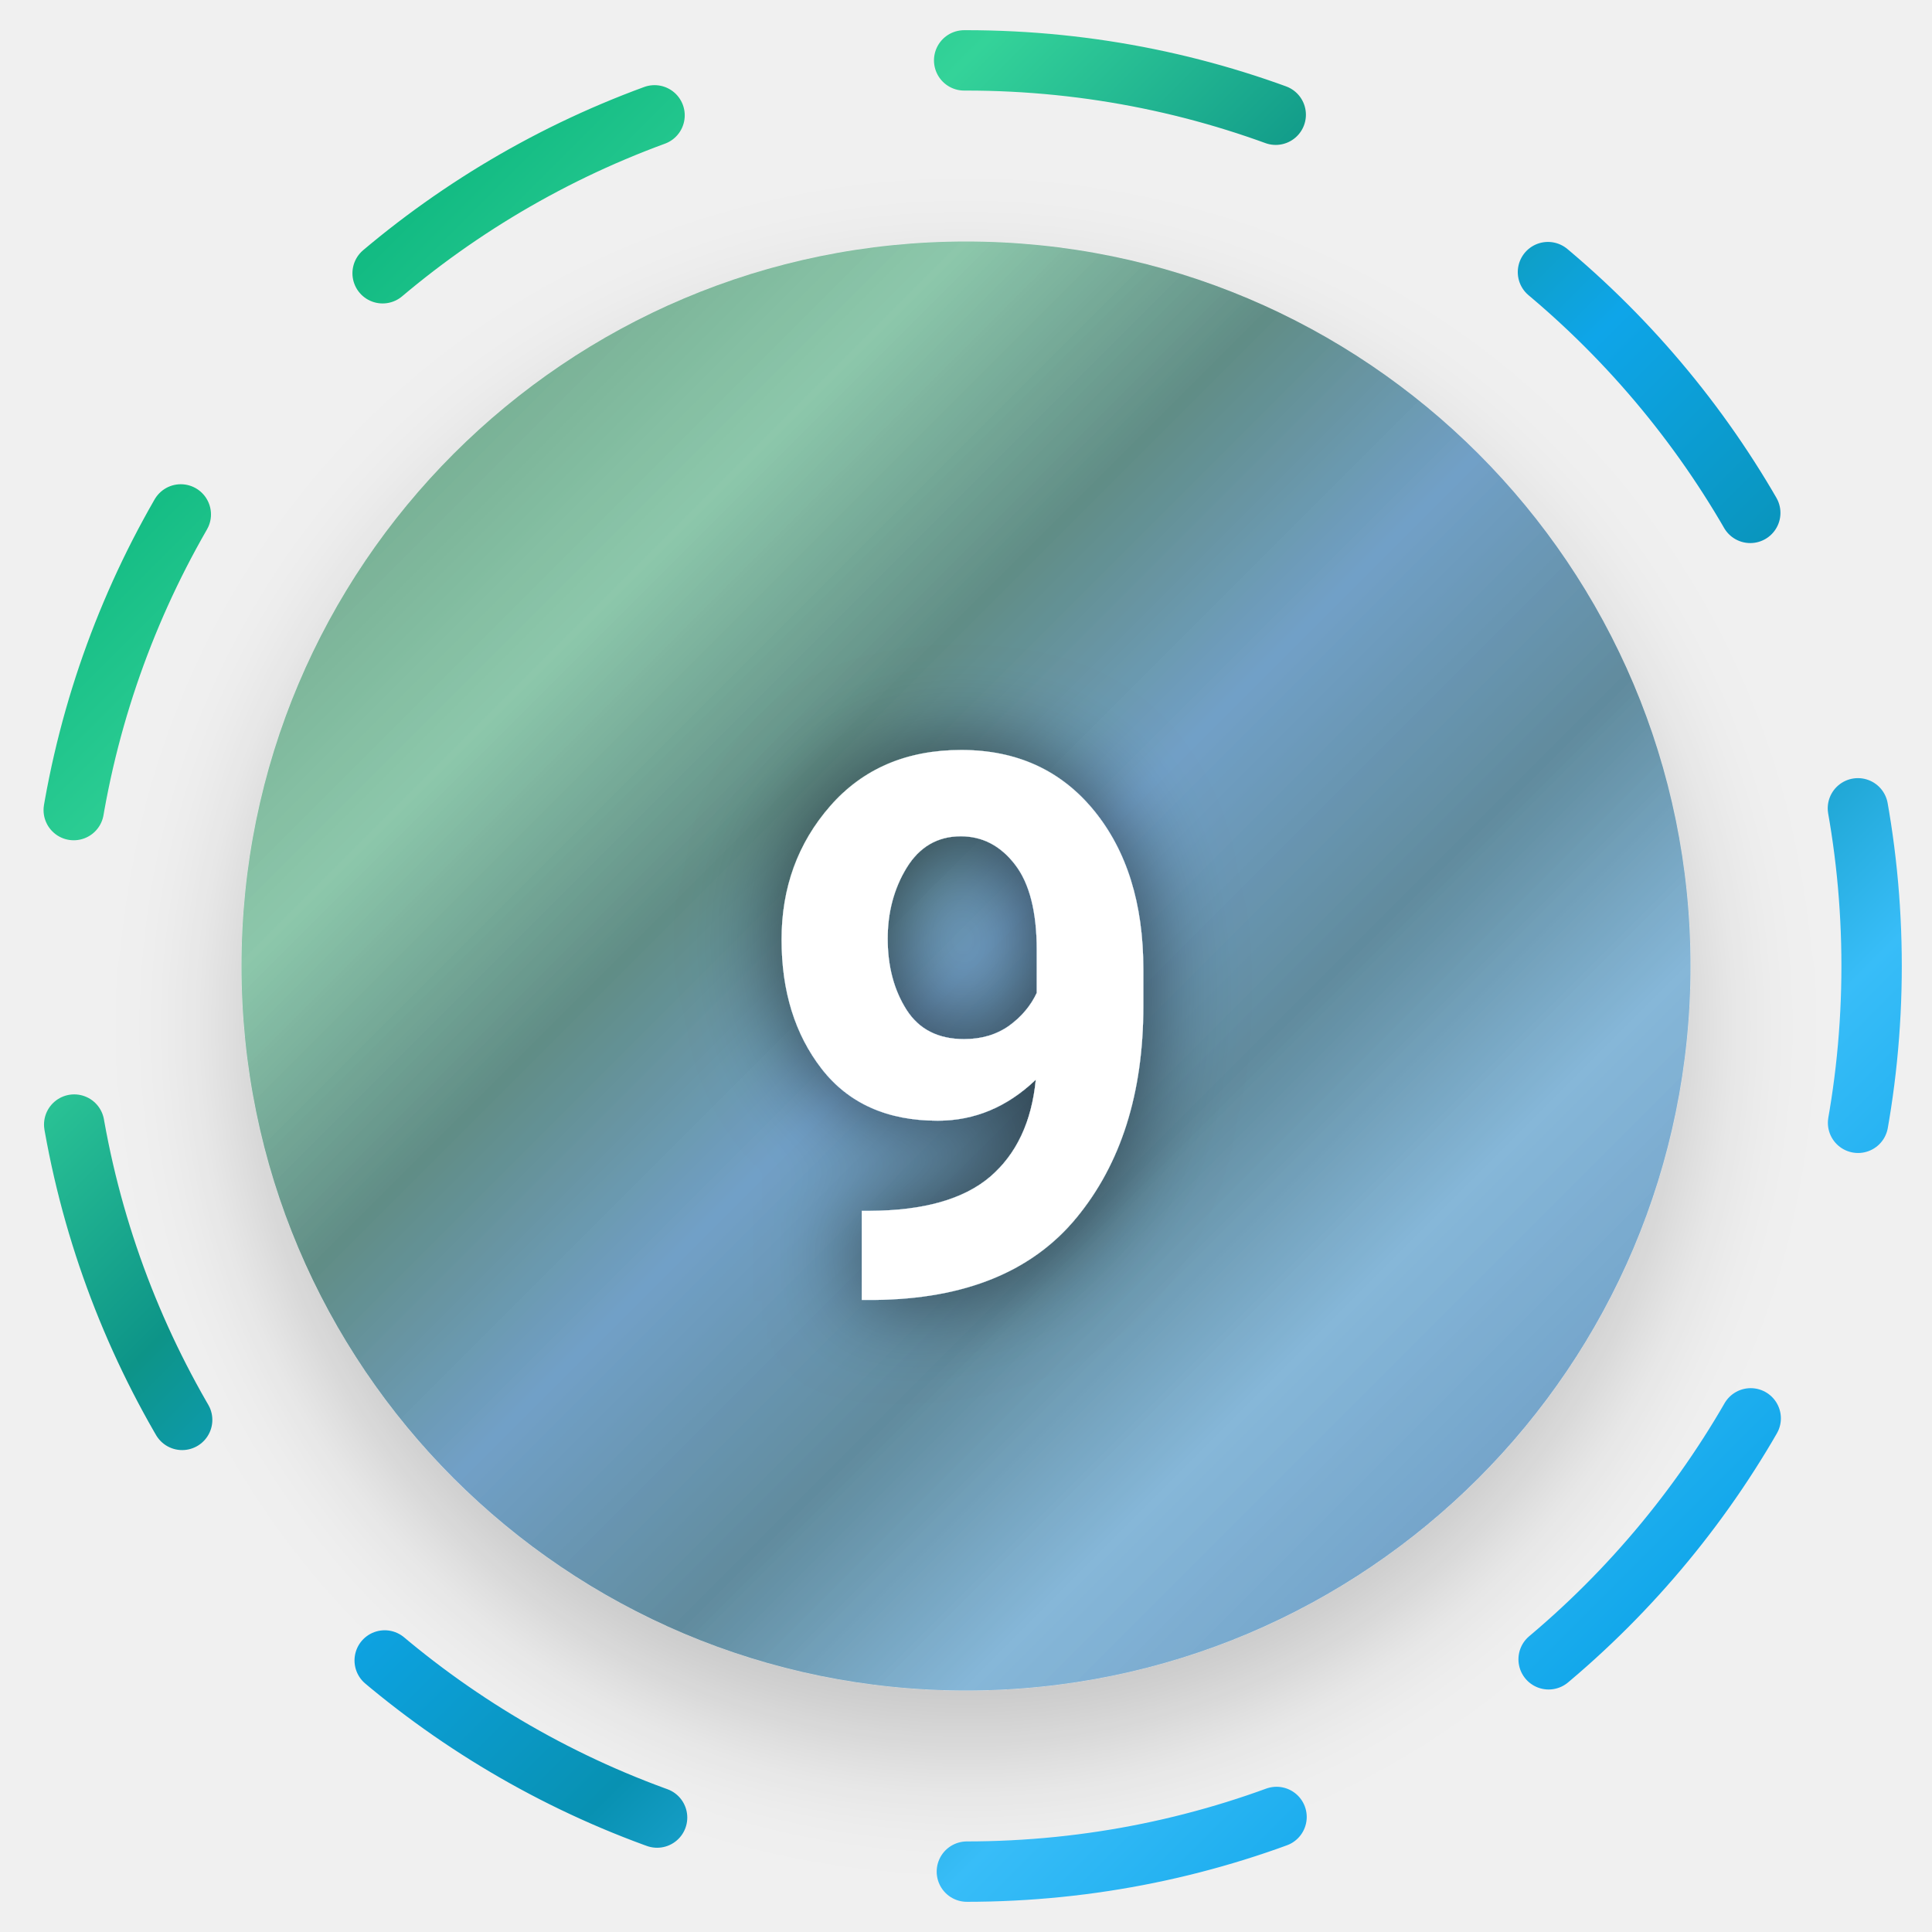
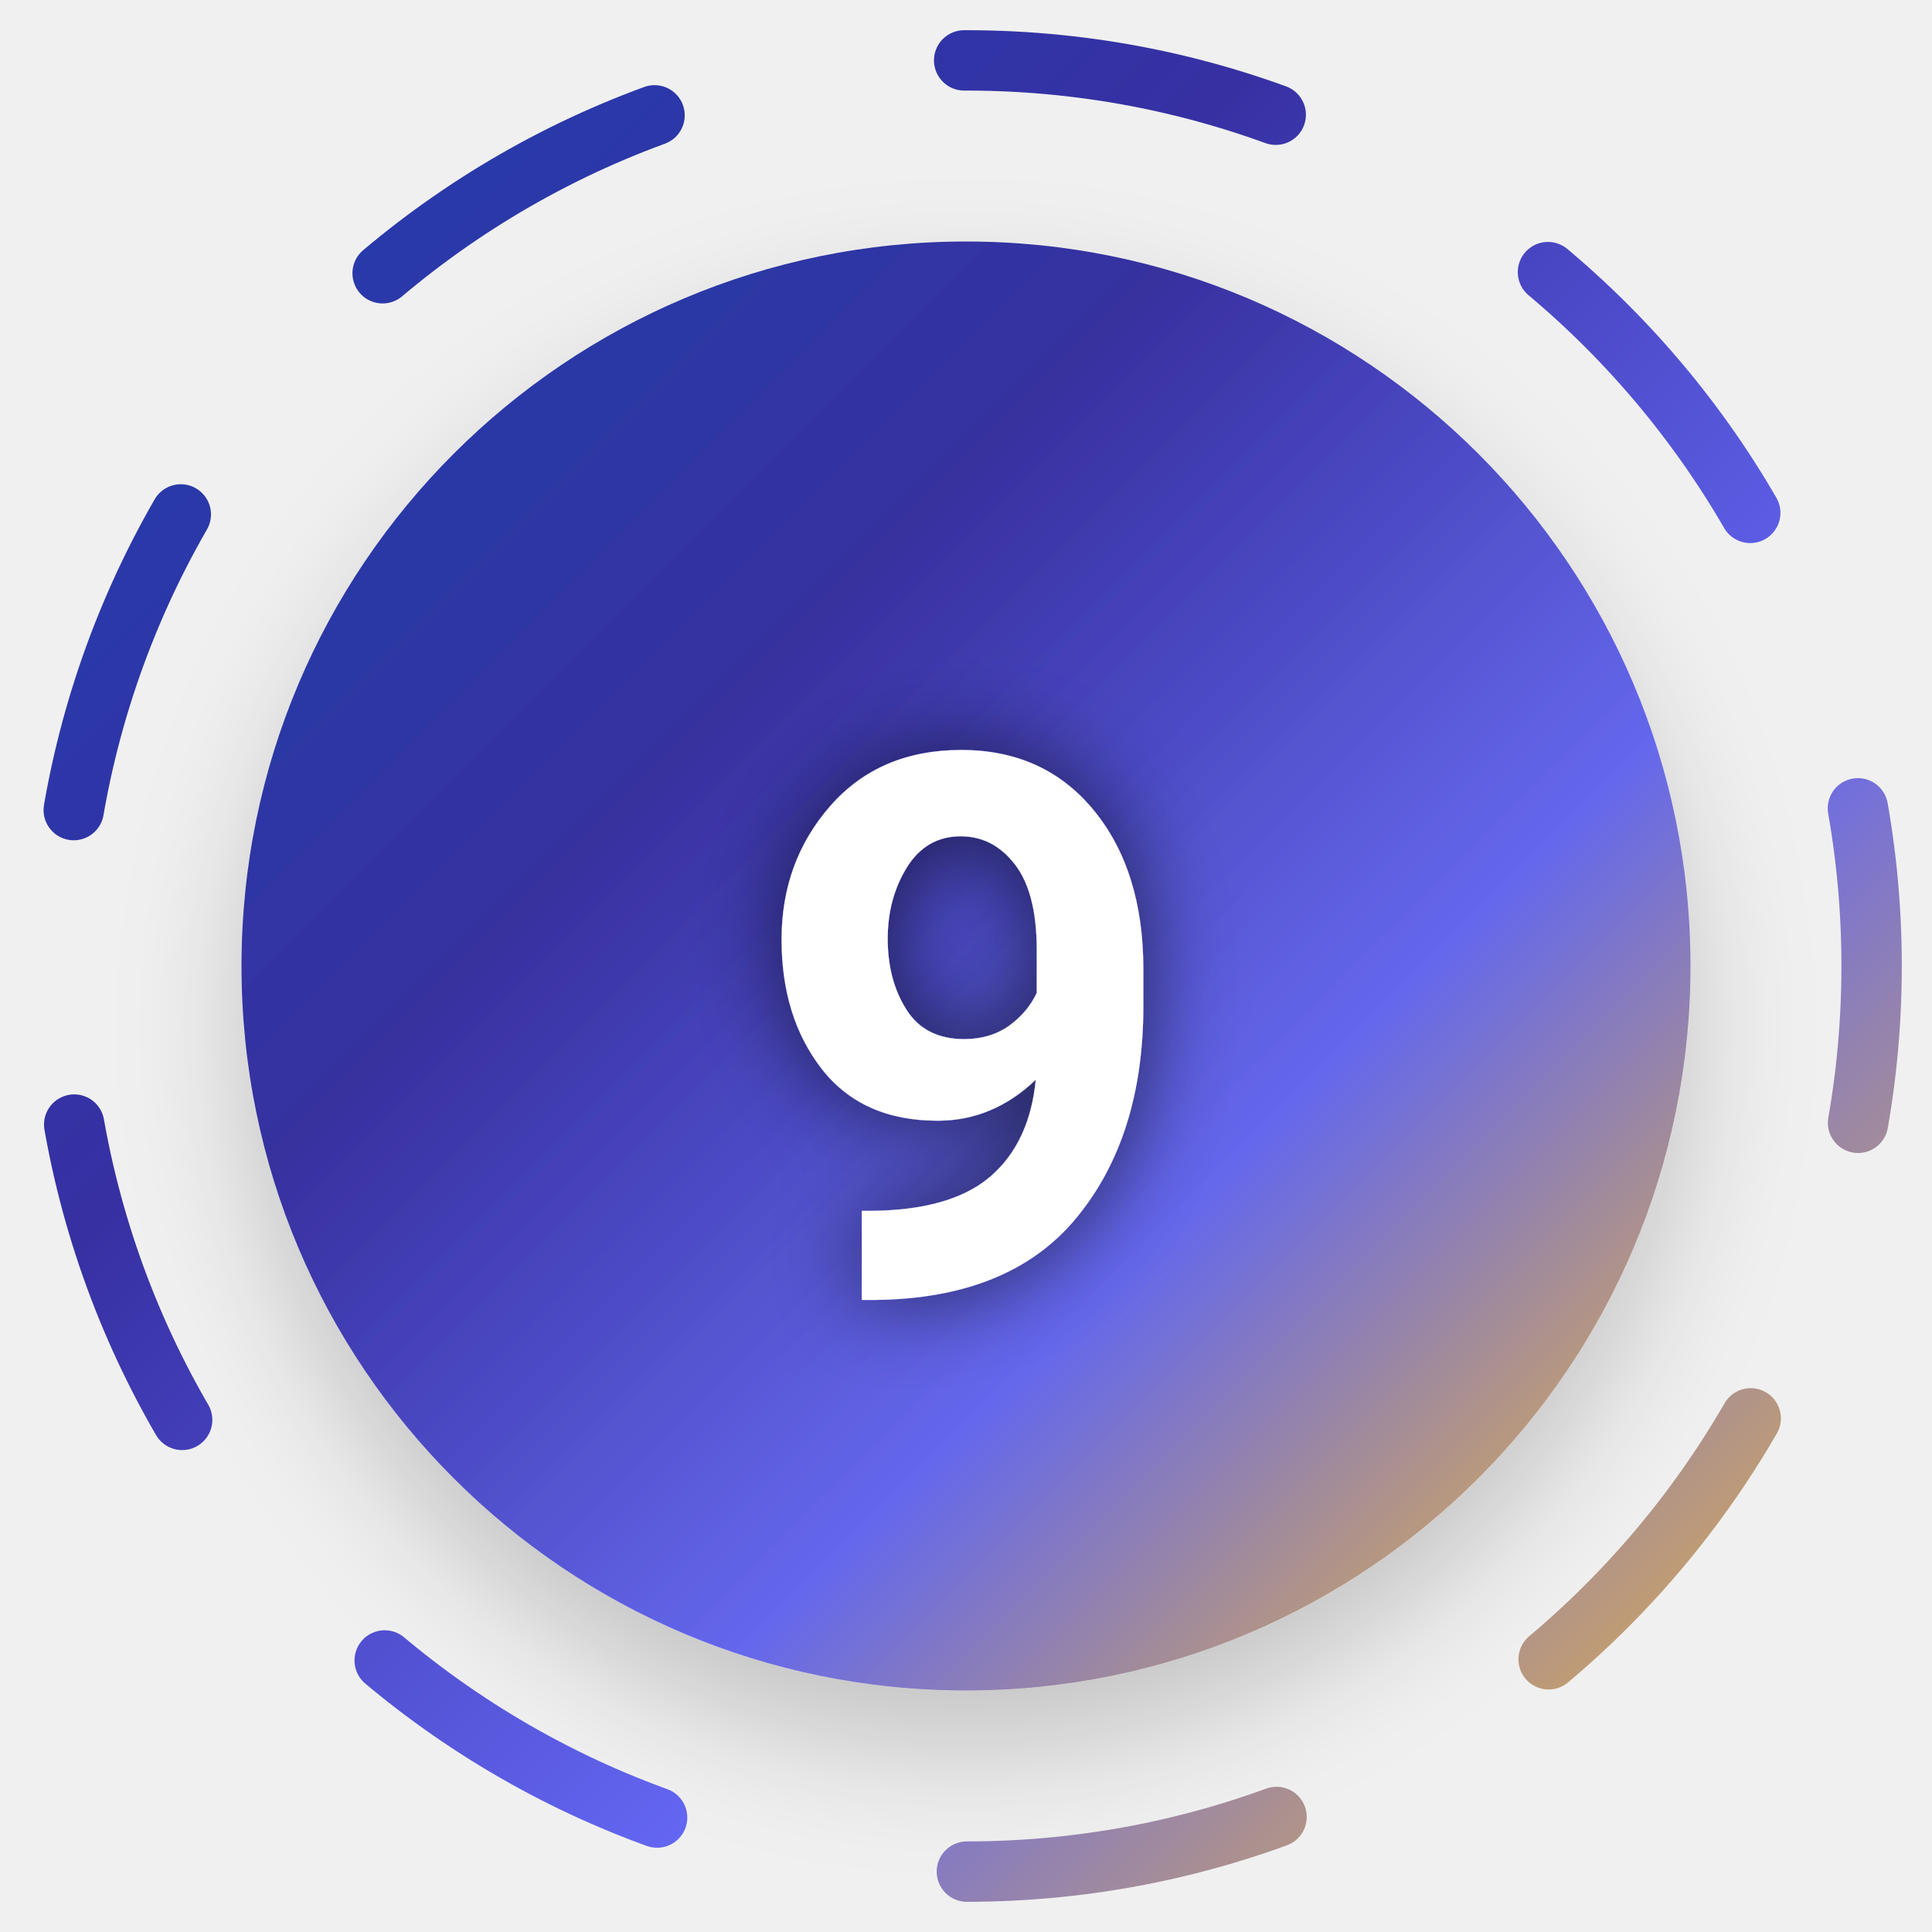
<svg xmlns="http://www.w3.org/2000/svg" width="64" height="64" viewBox="0 0 64 64" role="img" aria-label="Level 9">
  <defs>
    <linearGradient id="ring" x1="0" y1="0" x2="1" y2="1">
      <stop offset="0%" stop-color="#B87333" />
      <stop offset="100%" stop-color="#D18E52" />
    </linearGradient>
    <linearGradient id="inner" x1="0" y1="0" x2="1" y2="1">
-       <stop offset="0%" stop-color="#047857" />
-       <stop offset="13%" stop-color="#10b981" />
-       <stop offset="25%" stop-color="#34d399" />
-       <stop offset="38%" stop-color="#0d9488" />
-       <stop offset="50%" stop-color="#0ea5e9" />
-       <stop offset="63%" stop-color="#0891b2" />
-       <stop offset="75%" stop-color="#38bdf8" />
-       <stop offset="88%" stop-color="#0ea5e9" />
-       <stop offset="100%" stop-color="#0891b2" />
+       <stop offset="0%" stop-color="#1e40af" />
+       <stop offset="33%" stop-color="#3730a3" />
+       <stop offset="66%" stop-color="#6366f1" />
+       <stop offset="100%" stop-color="#fbbf24" />
    </linearGradient>
    <filter id="shadow" x="-20%" y="-20%" width="140%" height="140%">
      <feDropShadow dx="0" dy="2" stdDeviation="2" flood-color="#000" flood-opacity=".18" />
    </filter>
    <filter id="saturation" x="-20%" y="-20%" width="140%" height="140%">
-       <feColorMatrix type="saturate" values="0.5" />
+       <feColorMatrix type="saturate" values="0.95" />
    </filter>
    <filter id="text-shadow" x="-50%" y="-50%" width="200%" height="200%">
      <feDropShadow dx="0" dy="0" stdDeviation="1.5" flood-color="#000" flood-opacity="0.6" />
    </filter>
  </defs>
  <g filter="url(#shadow)">
    <circle cx="32" cy="32" r="24" fill="url(#inner)" filter="url(#saturation)" />
  </g>
  <text x="32" y="36" font-family="'Segoe UI', 'Roboto', 'Helvetica Neue', Arial, sans-serif" font-size="25" font-weight="700" text-anchor="middle" dominant-baseline="middle" fill="#ffffff" filter="url(#text-shadow)">9</text>
  <path d="M 32 2 A 30 30 0 1 1 31.999 2" fill="none" stroke="url(#inner)" stroke-width="2" stroke-linecap="round" stroke-dasharray="10.47 10.47" />
</svg>
